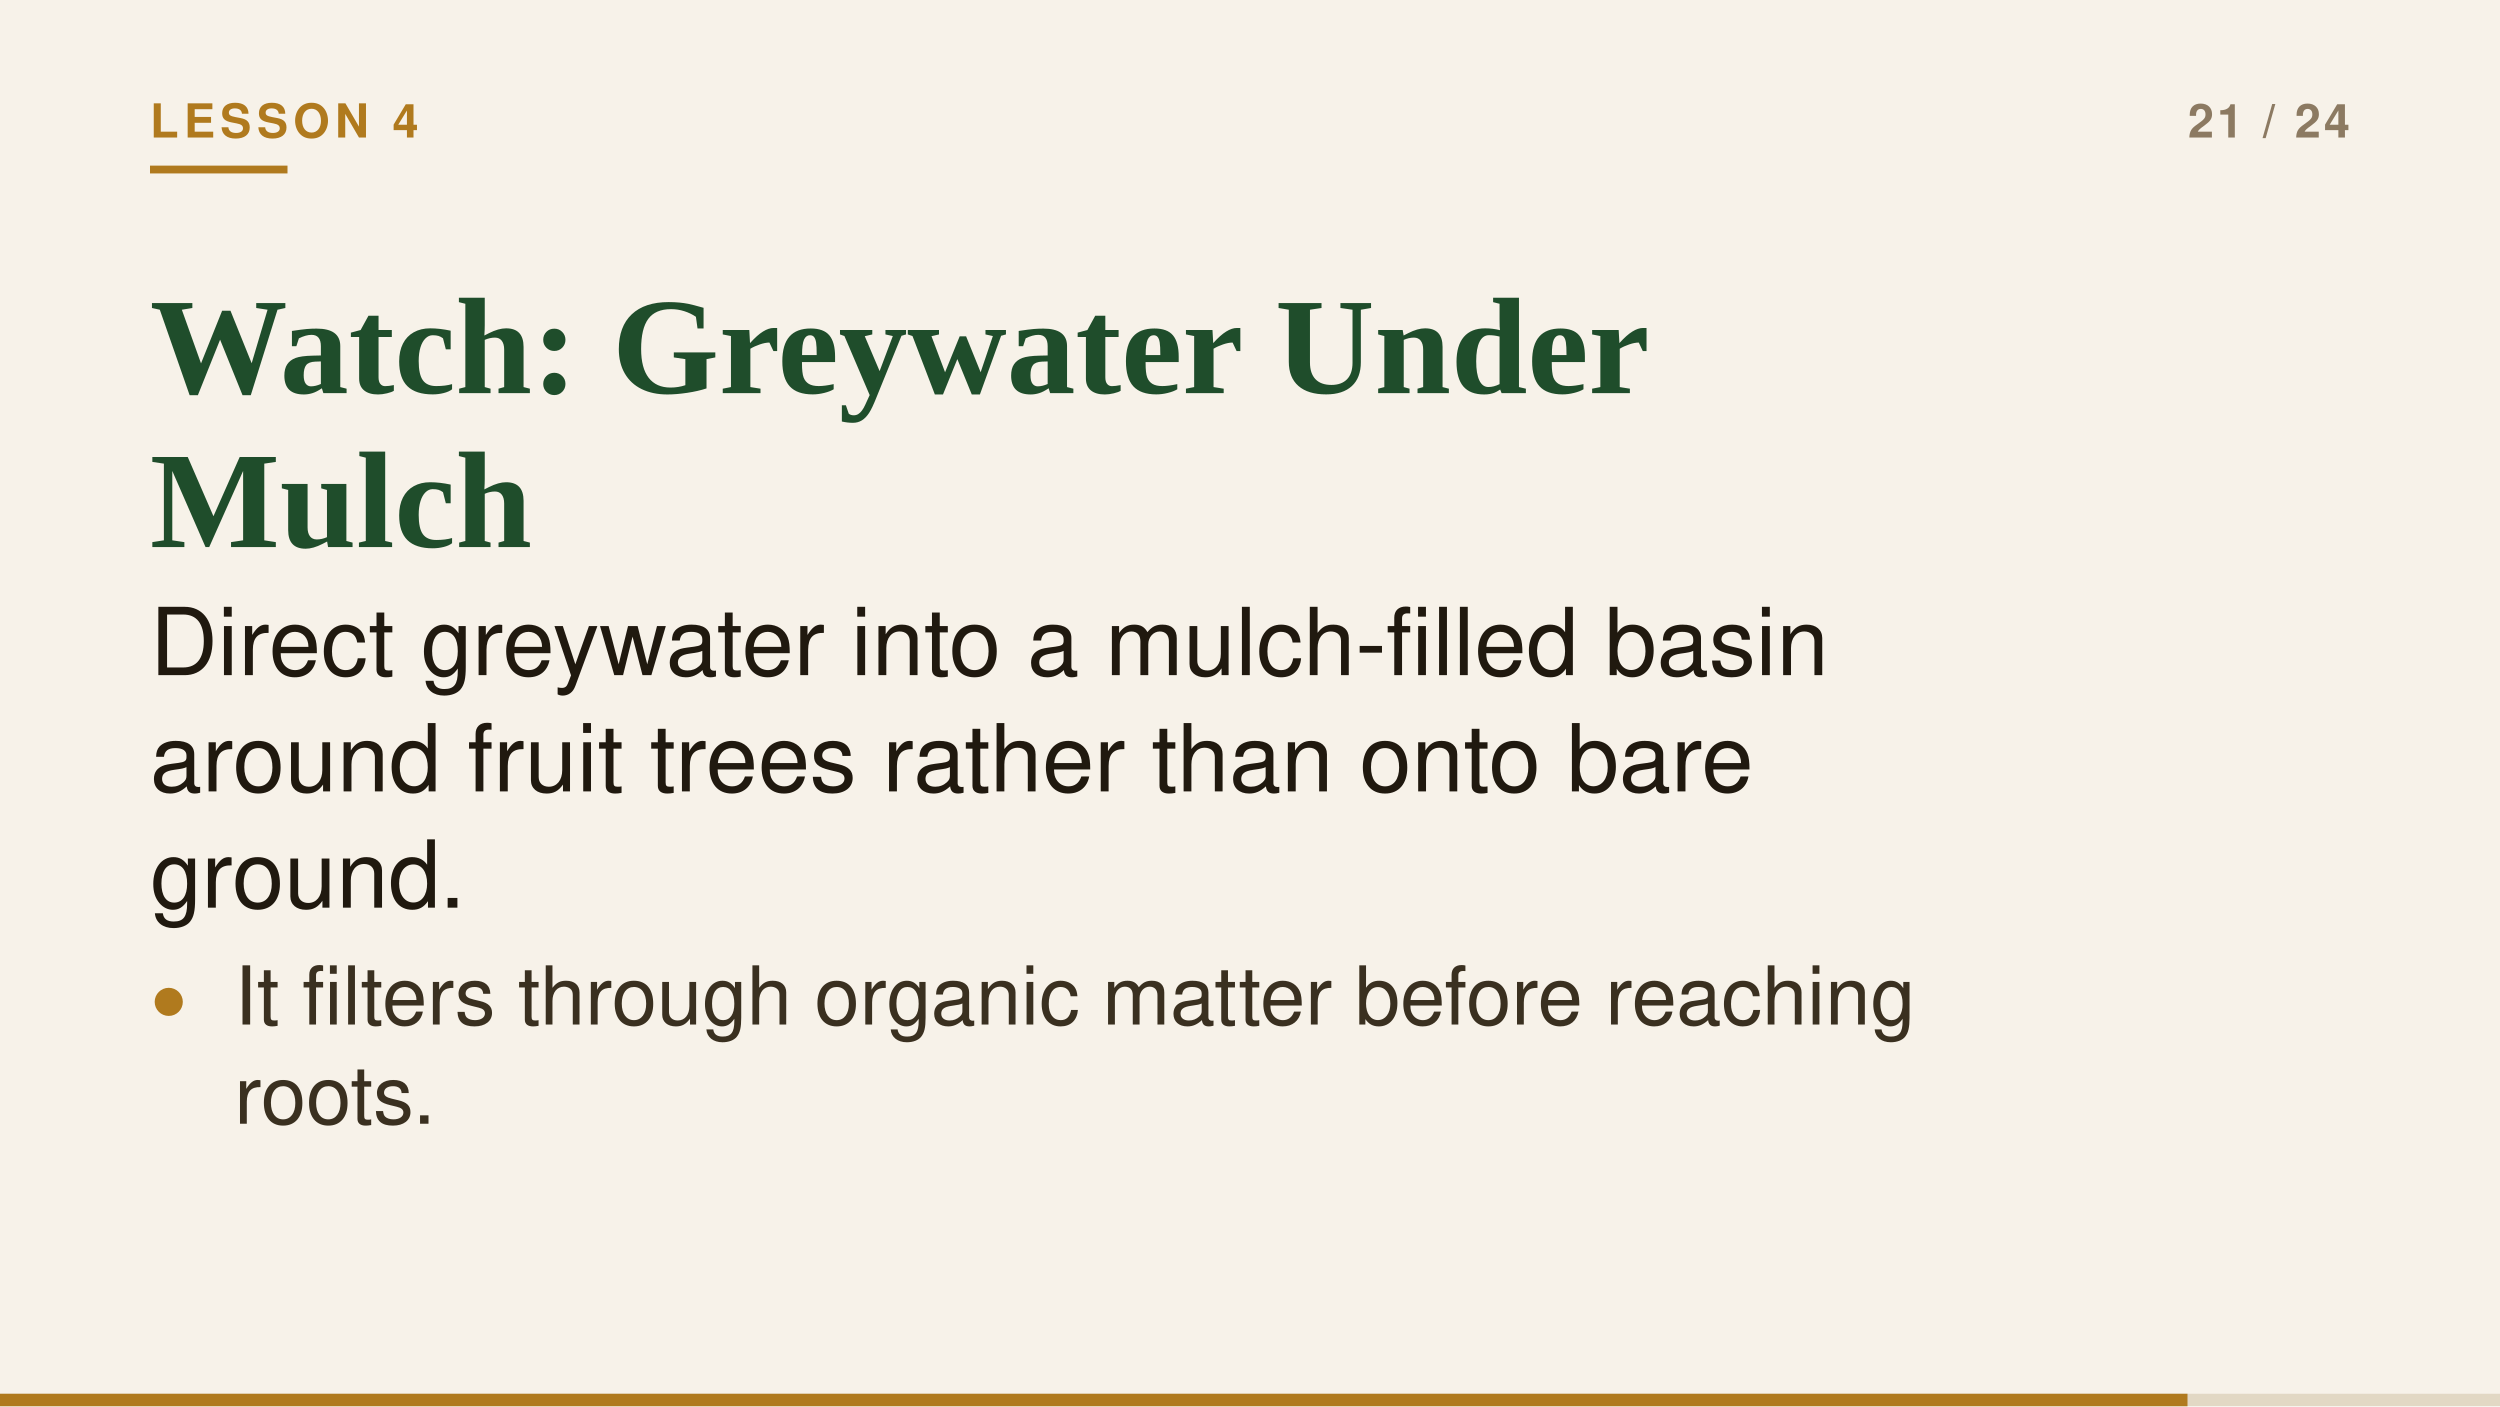
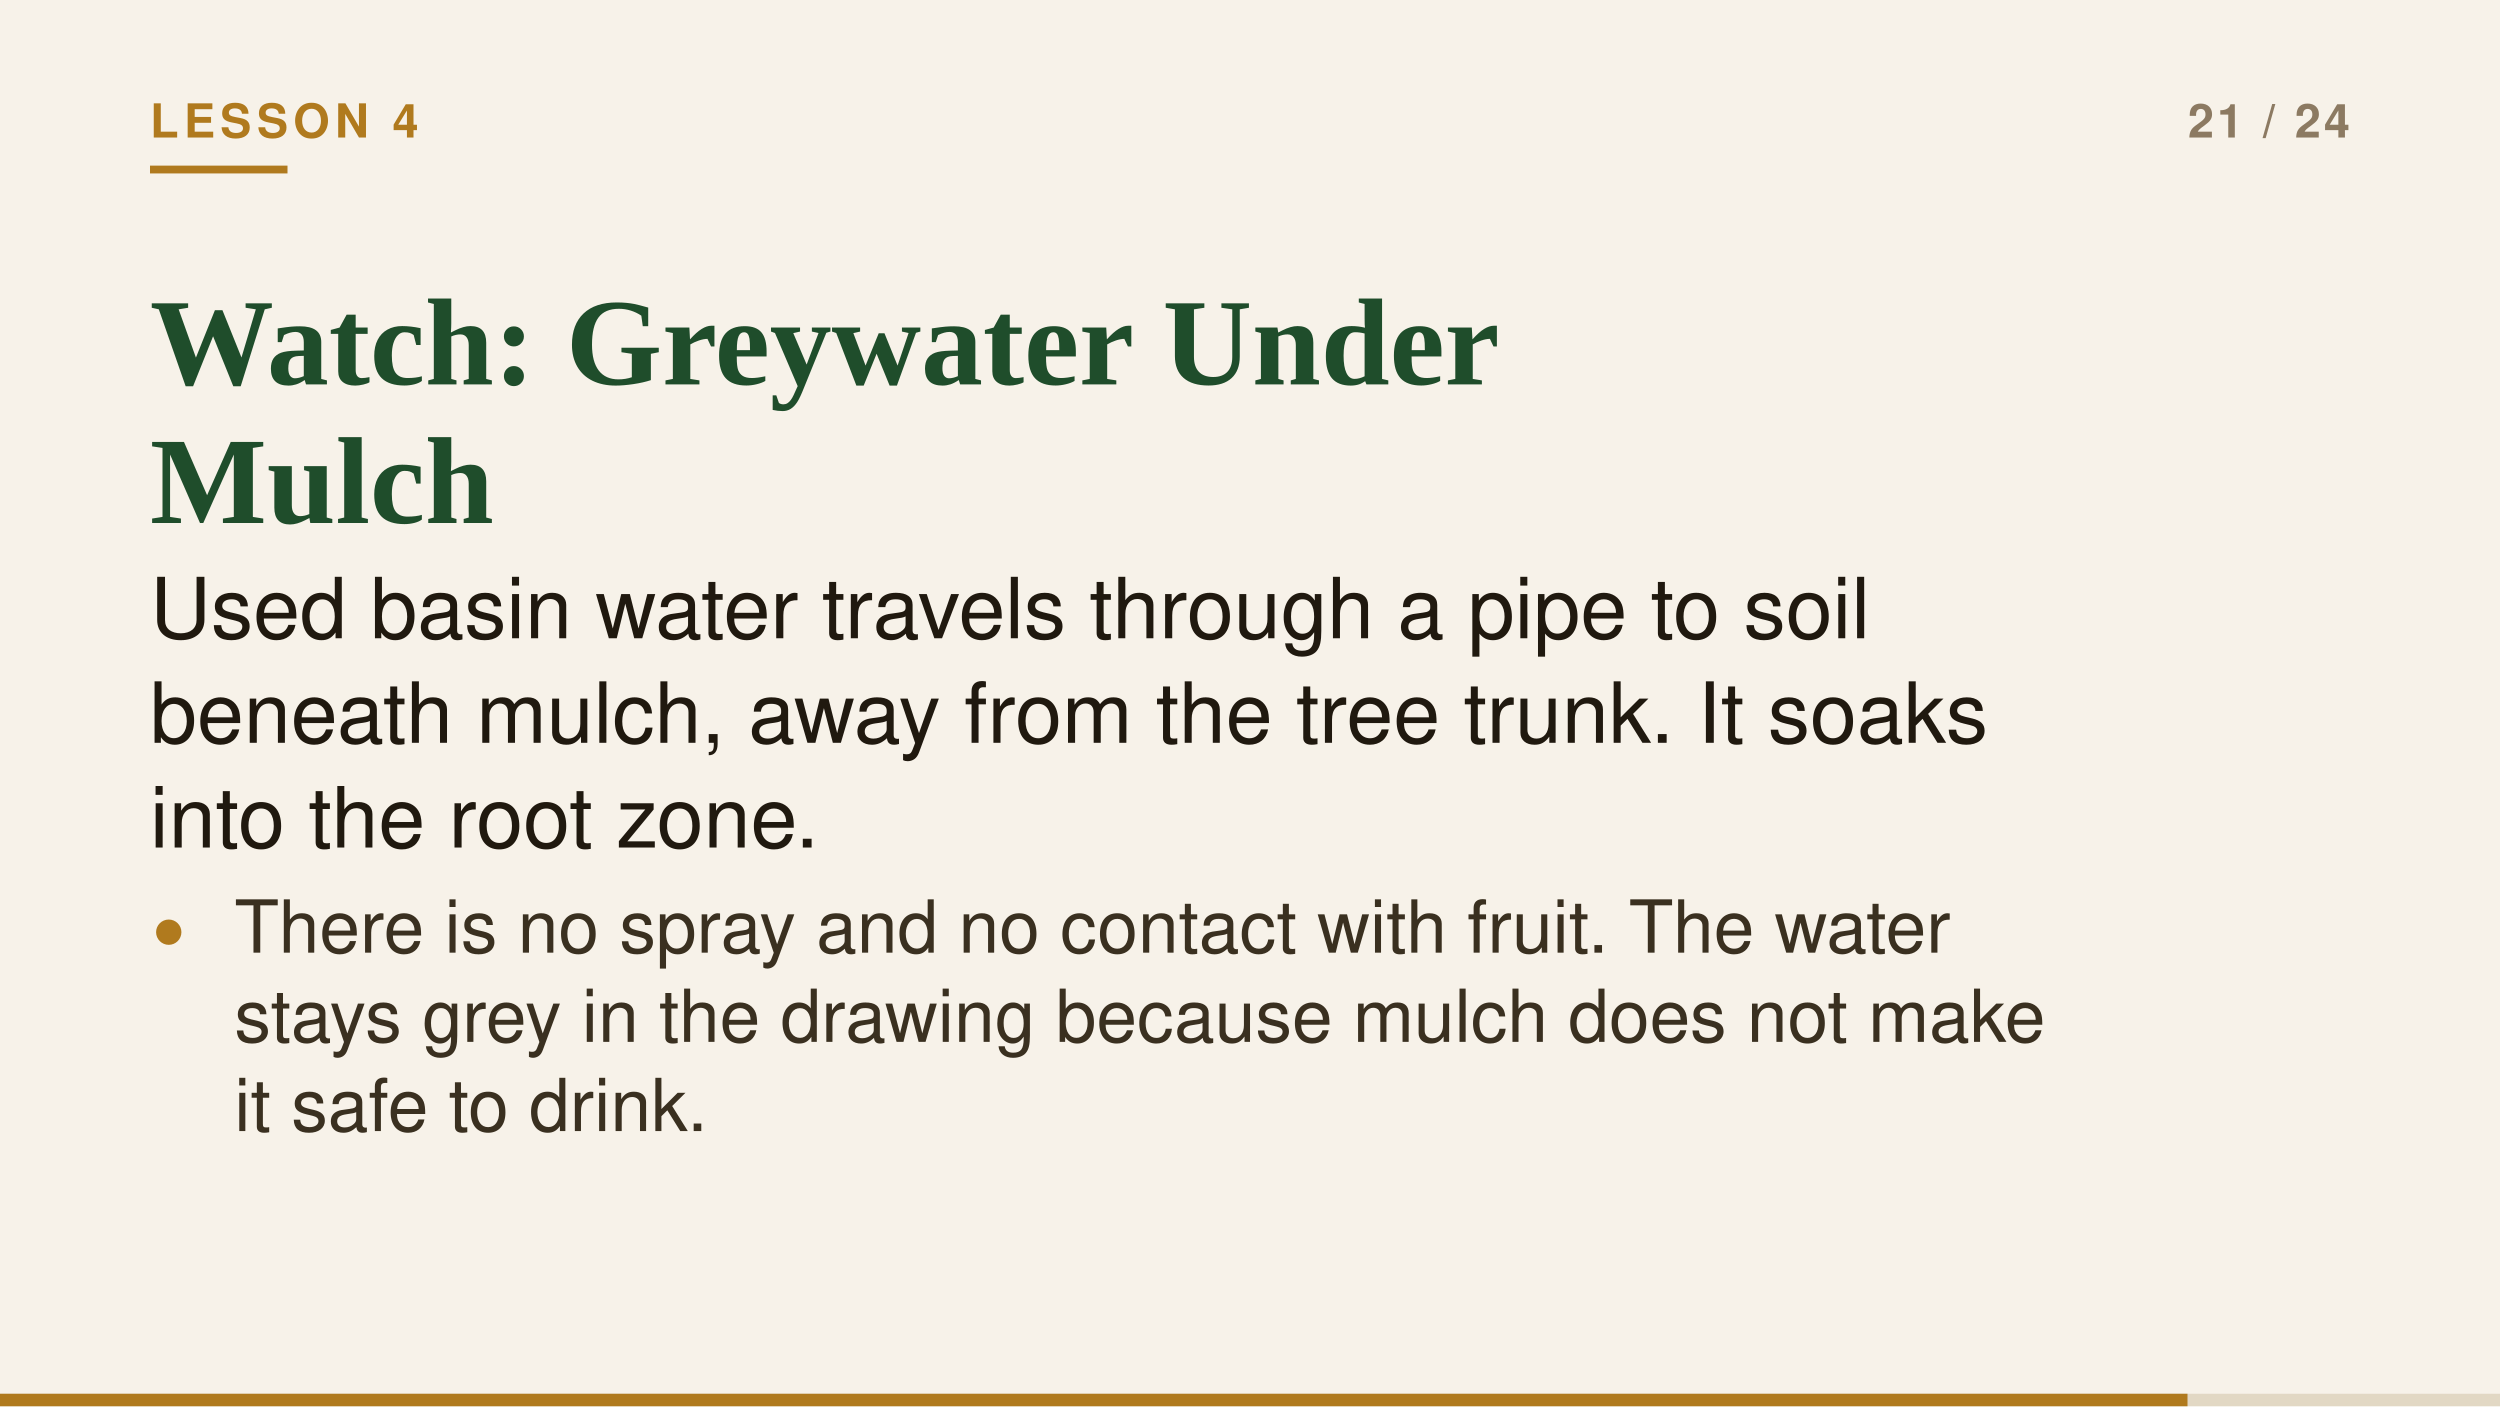
<svg xmlns="http://www.w3.org/2000/svg" viewBox="0 0 1600 900" width="1600" height="900">
  <style>.eye{font:700 30px 'Helvetica Neue',Helvetica,Arial,'Liberation Sans',sans-serif;letter-spacing:3.4px}.num{text-anchor:end;letter-spacing:2px}.hero{font:700 132px Georgia,'Iowan Old Style','Times New Roman',serif}.tag{font:italic 400 58px Georgia,'Iowan Old Style','Times New Roman',serif}.title{font-family:Georgia,'Iowan Old Style','Times New Roman',serif;font-weight:700}.lead{font-family:'Helvetica Neue',Helvetica,Arial,'Liberation Sans',sans-serif;font-weight:400}.point{font-family:'Helvetica Neue',Helvetica,Arial,'Liberation Sans',sans-serif;font-weight:400}.q{font:italic 400 46px Georgia,'Iowan Old Style','Times New Roman',serif}</style>
  <rect width="1600" height="900" fill="#F7F2E9" />
  <text class="eye" font-size="30" x="96" y="88" fill="#B07A1E">LESSON 4</text>
  <text class="eye num" x="1504" y="88" fill="#8C7A62">21 / 24</text>
  <rect x="96" y="106" width="88" height="5" fill="#B07A1E" />
-   <text class="title" font-size="88" fill="#1F4D2B">
-     <tspan x="96" y="251.6">Watch: Greywater Under</tspan>
-     <tspan x="96" y="350.1">Mulch</tspan>
+   <text class="title" font-size="79.2" fill="#1F4D2B">
+     <tspan x="96" y="246">Watch: Greywater Under</tspan>
+     <tspan x="96" y="334.7">Mulch</tspan>
  </text>
-   <text class="lead" font-size="60" fill="#20190F">
-     <tspan x="96" y="432.1">Direct greywater into a mulch-filled basin</tspan>
-     <tspan x="96" y="506.5">around fruit trees rather than onto bare</tspan>
-     <tspan x="96" y="580.9">ground.</tspan>
+   <text class="lead" font-size="54" fill="#20190F">
+     <tspan x="96" y="408.5">Used basin water travels through a pipe to soil</tspan>
+     <tspan x="96" y="475.4">beneath mulch, away from the tree trunk. It soaks</tspan>
+     <tspan x="96" y="542.4">into the root zone.</tspan>
  </text>
-   <circle cx="108" cy="641.2" r="9" fill="#B07A1E" />
-   <text class="point" font-size="52" fill="#3A3020">
-     <tspan x="150" y="655.7">It filters through organic matter before reaching</tspan>
-     <tspan x="150" y="719.2">roots.</tspan>
+   <circle cx="108" cy="596.6" r="8.1" fill="#B07A1E" />
+   <text class="point" font-size="46.8" fill="#3A3020">
+     <tspan x="150" y="609.7">There is no spray and no contact with fruit. The water</tspan>
+     <tspan x="150" y="666.8">stays grey in the drawing because mulch does not make</tspan>
+     <tspan x="150" y="723.9">it safe to drink.</tspan>
  </text>
  <rect x="0" y="892" width="1600" height="8" fill="#E2D8C4" />
  <rect x="0" y="892" width="1400" height="8" fill="#B07A1E" />
</svg>
